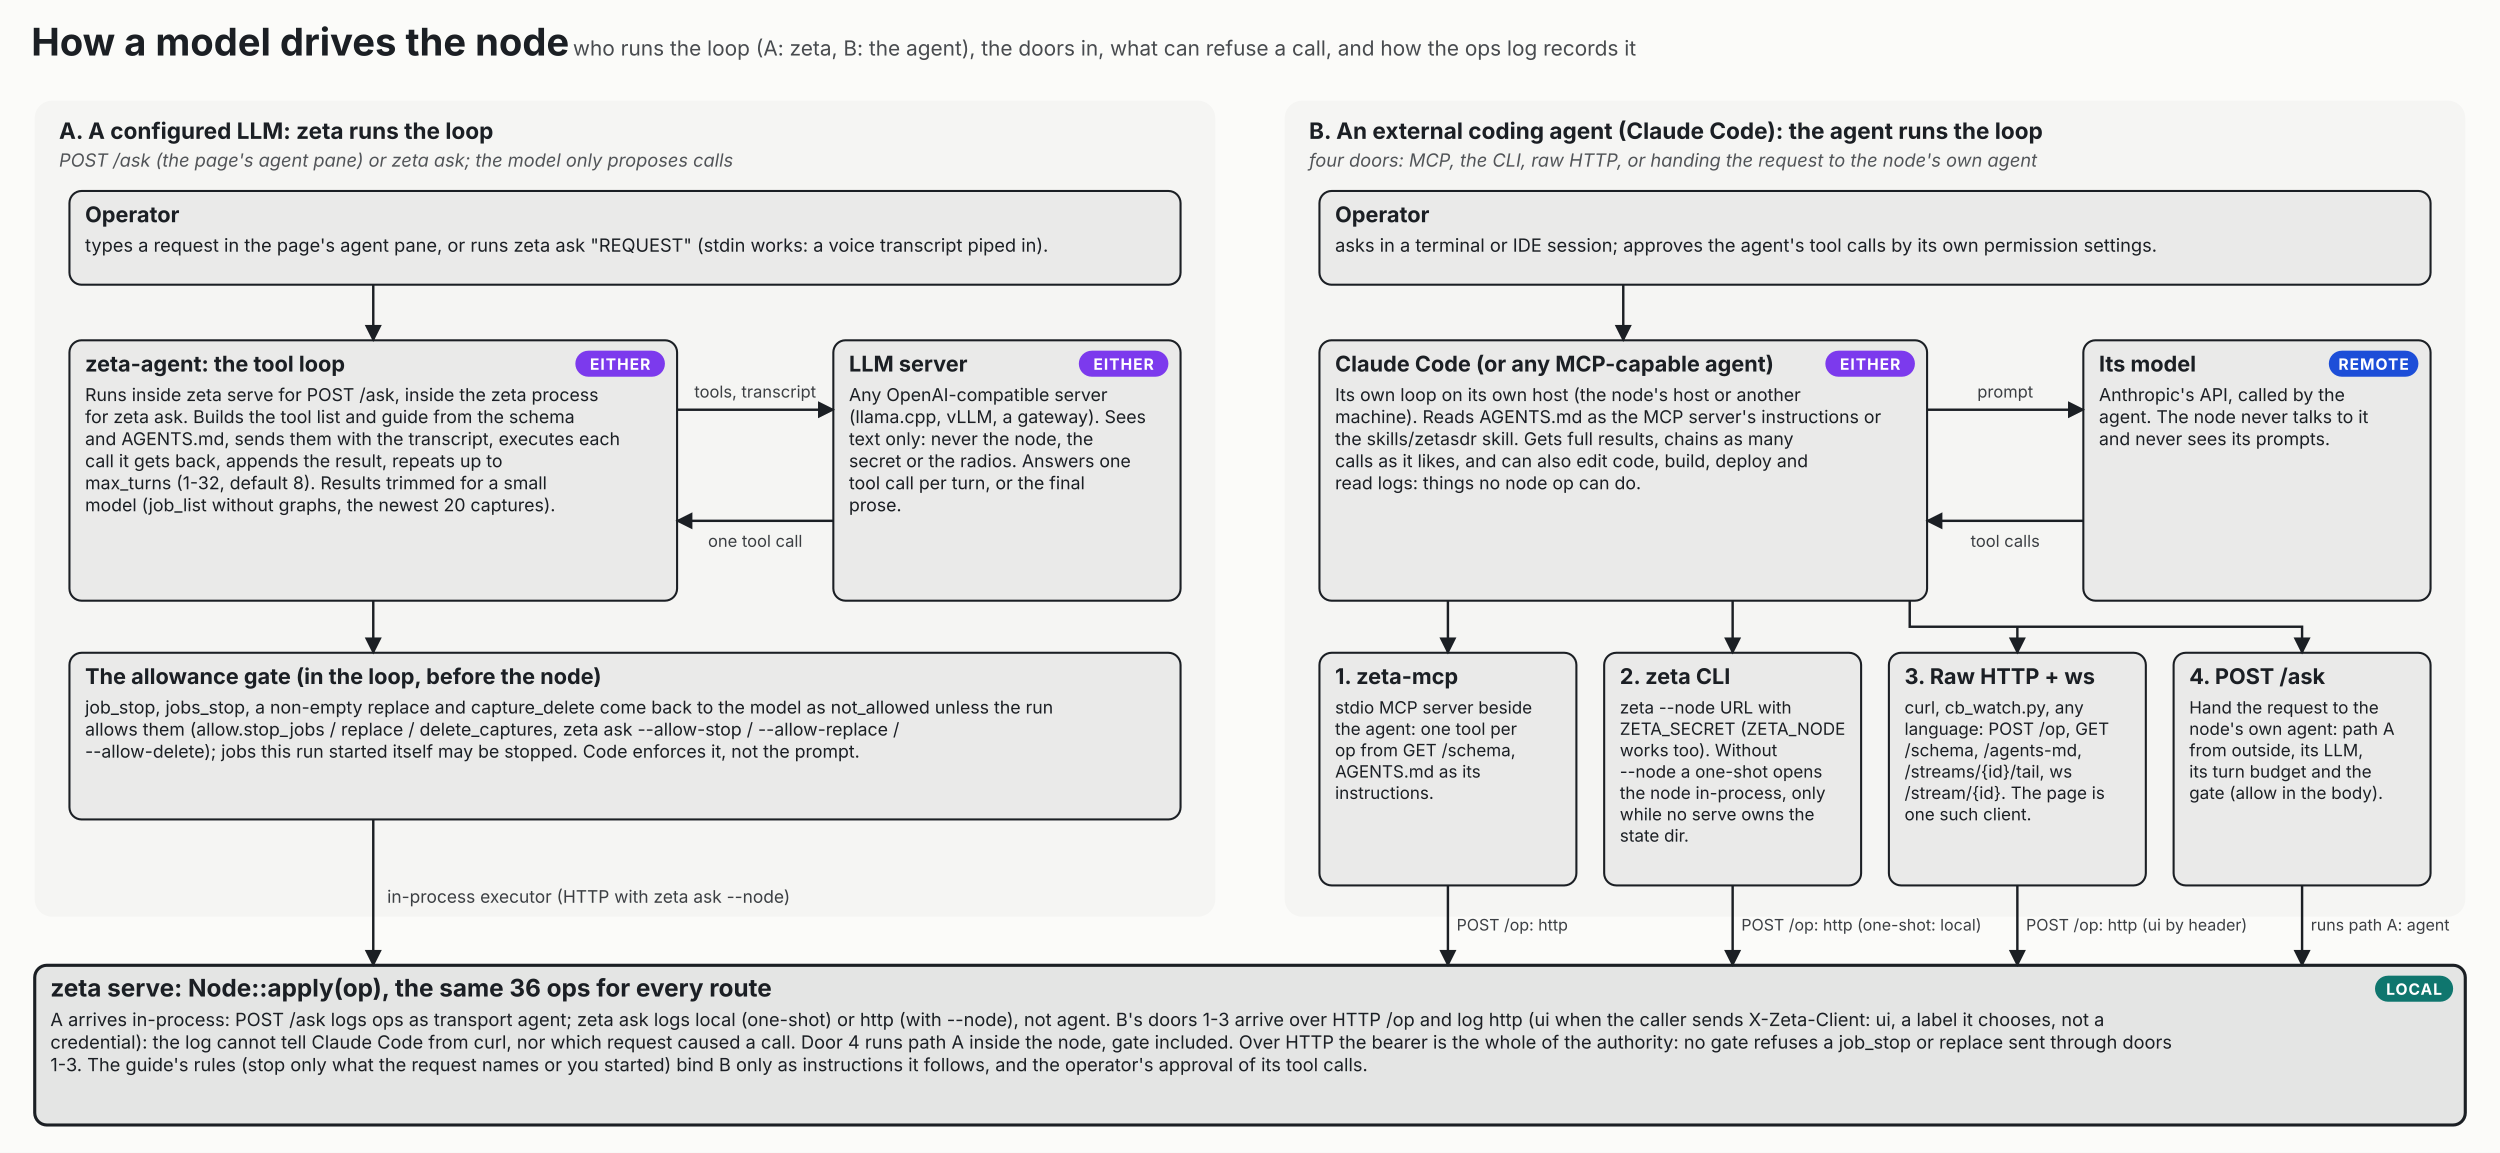
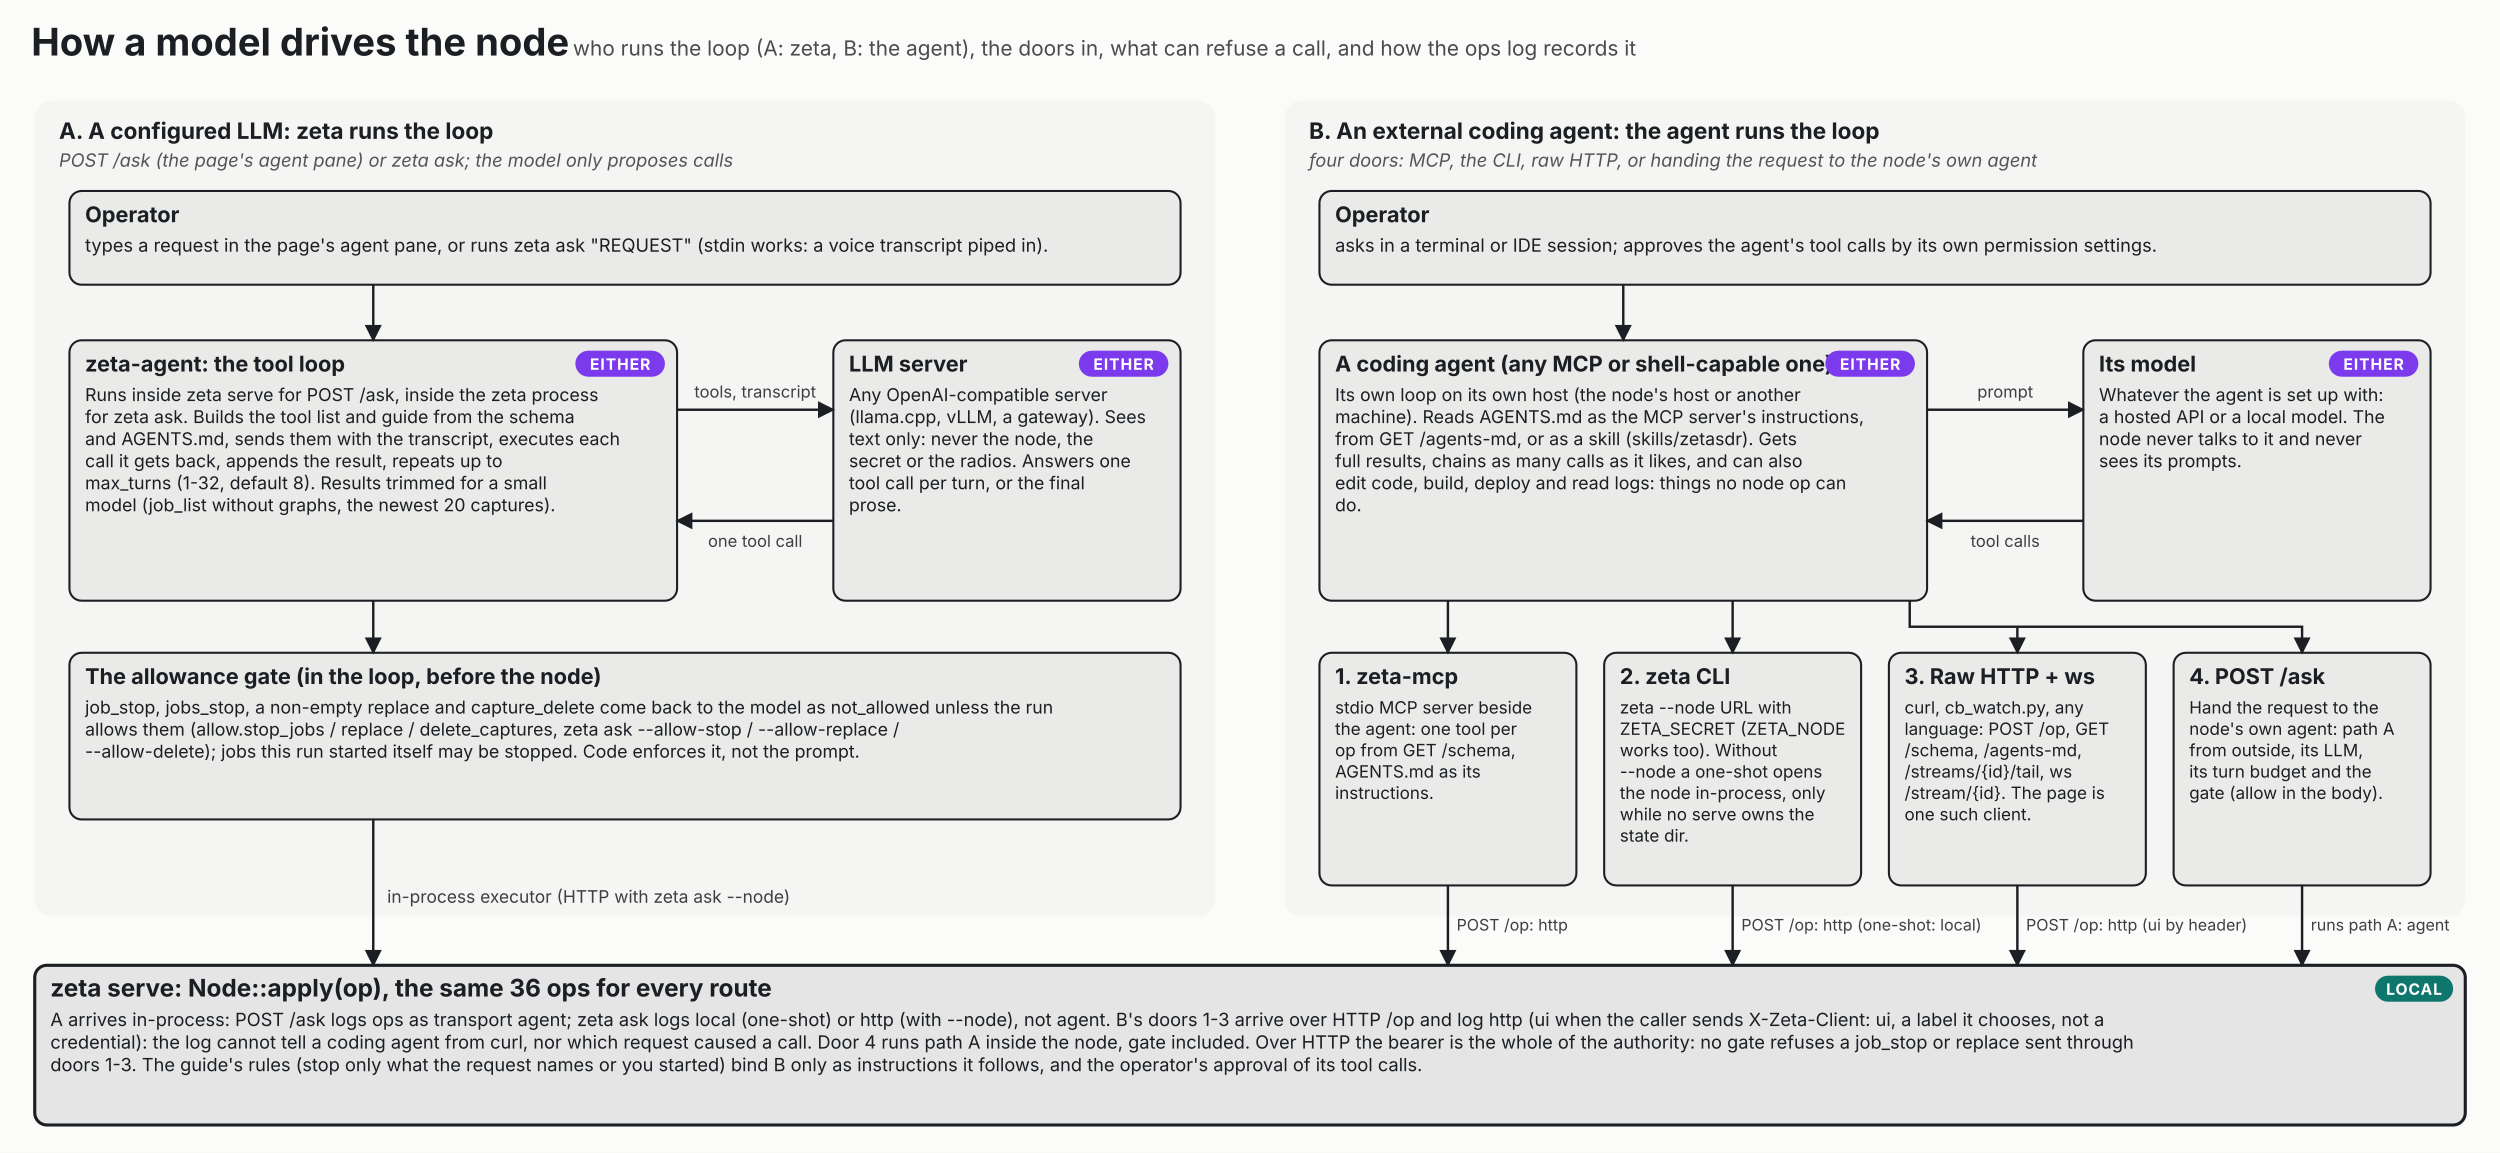
<svg xmlns="http://www.w3.org/2000/svg" viewBox="0 0 1440 664" width="1440" height="664" role="img" aria-label="How a model drives the node: a configured LLM proposes calls that zeta-agent executes behind an allowance gate; an external coding agent runs its own loop and reaches the node through zeta-mcp, the CLI or raw HTTP with no gate, or hands the request to the node's own agent through POST /ask." font-family="Inter, 'Segoe UI', Helvetica, Arial, sans-serif" fill="currentColor" style="color:#1b1f24">
  <defs>
    <marker id="arrow" viewBox="0 0 10 10" refX="9" refY="5" markerWidth="7" markerHeight="7" orient="auto-start-reverse">
      <path d="M 0 0 L 10 5 L 0 10 z" fill="currentColor" />
    </marker>
    <marker id="arrow-start" viewBox="0 0 10 10" refX="1" refY="5" markerWidth="7" markerHeight="7" orient="auto-start-reverse">
      <path d="M 10 0 L 0 5 L 10 10 z" fill="currentColor" />
    </marker>
  </defs>
  <rect x="0" y="0" width="1440" height="664" fill="#fbfbf9" />
  <text x="18" y="32" font-size="22" text-anchor="start" opacity="1" font-weight="700">How a model drives the node</text>
  <text x="330" y="32" font-size="12" text-anchor="start" opacity="0.8">who runs the loop (A: zeta, B: the agent), the doors in, what can refuse a call, and how the ops log records it</text>
  <rect x="20" y="58" width="680" height="470" rx="10" fill="currentColor" fill-opacity="0.025" />
  <text x="34" y="80" font-size="13" text-anchor="start" opacity="1" font-weight="700">A. A configured LLM: zeta runs the loop</text>
  <text x="34" y="96" font-size="10.5" text-anchor="start" opacity="0.75" font-style="italic">POST /ask (the page's agent pane) or zeta ask; the model only proposes calls</text>
  <rect x="740" y="58" width="680" height="470" rx="10" fill="currentColor" fill-opacity="0.025" />
-   <text x="754" y="80" font-size="13" text-anchor="start" opacity="1" font-weight="700">B. An external coding agent (Claude Code): the agent runs the loop</text>
+   <text x="754" y="80" font-size="13" text-anchor="start" opacity="1" font-weight="700">B. An external coding agent: the agent runs the loop</text>
  <text x="754" y="96" font-size="10.5" text-anchor="start" opacity="0.75" font-style="italic">four doors: MCP, the CLI, raw HTTP, or handing the request to the node's own agent</text>
  <rect x="40" y="110" width="640" height="54" rx="7" fill="currentColor" fill-opacity="0.05" stroke="currentColor" stroke-width="1.2" />
  <text x="49" y="128" font-size="12.5" font-weight="700">Operator</text>
  <text x="49" y="145" font-size="10.5">
    <tspan x="49" dy="0">types a request in the page's agent pane, or runs zeta ask "REQUEST" (stdin works: a voice transcript piped in).</tspan>
  </text>
  <rect x="40" y="196" width="350" height="150" rx="7" fill="currentColor" fill-opacity="0.05" stroke="currentColor" stroke-width="1.2" />
  <text x="49" y="214" font-size="12.5" font-weight="700">zeta-agent: the tool loop</text>
  <rect x="331.4" y="202" width="51.6" height="15" rx="7.5" fill="#7c3aed" />
  <text x="357.2" y="213" font-size="9" font-weight="700" letter-spacing="0.06em" text-anchor="middle" fill="#ffffff">EITHER</text>
  <text x="49" y="231" font-size="10.2">
    <tspan x="49" dy="0">Runs inside zeta serve for POST /ask, inside the zeta process</tspan>
    <tspan x="49" dy="12.7">for zeta ask. Builds the tool list and guide from the schema</tspan>
    <tspan x="49" dy="12.7">and AGENTS.md, sends them with the transcript, executes each</tspan>
    <tspan x="49" dy="12.7">call it gets back, appends the result, repeats up to</tspan>
    <tspan x="49" dy="12.7">max_turns (1-32, default 8). Results trimmed for a small</tspan>
    <tspan x="49" dy="12.7">model (job_list without graphs, the newest 20 captures).</tspan>
  </text>
  <rect x="480" y="196" width="200" height="150" rx="7" fill="currentColor" fill-opacity="0.05" stroke="currentColor" stroke-width="1.2" />
  <text x="489" y="214" font-size="12.5" font-weight="700">LLM server</text>
  <rect x="621.4" y="202" width="51.6" height="15" rx="7.5" fill="#7c3aed" />
  <text x="647.2" y="213" font-size="9" font-weight="700" letter-spacing="0.06em" text-anchor="middle" fill="#ffffff">EITHER</text>
  <text x="489" y="231" font-size="10.2">
    <tspan x="489" dy="0">Any OpenAI-compatible server</tspan>
    <tspan x="489" dy="12.7">(llama.cpp, vLLM, a gateway). Sees</tspan>
    <tspan x="489" dy="12.7">text only: never the node, the</tspan>
    <tspan x="489" dy="12.7">secret or the radios. Answers one</tspan>
    <tspan x="489" dy="12.7">tool call per turn, or the final</tspan>
    <tspan x="489" dy="12.7">prose.</tspan>
  </text>
  <path d="M 390 236 L 480 236" fill="none" stroke="currentColor" stroke-width="1.4" marker-end="url(#arrow)" />
  <text x="435" y="229" font-size="9.5" text-anchor="middle" opacity="0.85">tools, transcript</text>
  <path d="M 480 300 L 390 300" fill="none" stroke="currentColor" stroke-width="1.4" marker-end="url(#arrow)" />
  <text x="435" y="315" font-size="9.5" text-anchor="middle" opacity="0.85">one tool call</text>
  <path d="M 215 164 L 215 196" fill="none" stroke="currentColor" stroke-width="1.4" marker-end="url(#arrow)" />
  <rect x="40" y="376" width="640" height="96" rx="7" fill="currentColor" fill-opacity="0.05" stroke="currentColor" stroke-width="1.2" />
  <text x="49" y="394" font-size="12.5" font-weight="700">The allowance gate (in the loop, before the node)</text>
  <text x="49" y="411" font-size="10.2">
    <tspan x="49" dy="0">job_stop, jobs_stop, a non-empty replace and capture_delete come back to the model as not_allowed unless the run</tspan>
    <tspan x="49" dy="12.7">allows them (allow.stop_jobs / replace / delete_captures, zeta ask --allow-stop / --allow-replace /</tspan>
    <tspan x="49" dy="12.7">--allow-delete); jobs this run started itself may be stopped. Code enforces it, not the prompt.</tspan>
  </text>
  <path d="M 215 346 L 215 376" fill="none" stroke="currentColor" stroke-width="1.4" marker-end="url(#arrow)" />
  <rect x="760" y="110" width="640" height="54" rx="7" fill="currentColor" fill-opacity="0.05" stroke="currentColor" stroke-width="1.2" />
  <text x="769" y="128" font-size="12.5" font-weight="700">Operator</text>
  <text x="769" y="145" font-size="10.5">
    <tspan x="769" dy="0">asks in a terminal or IDE session; approves the agent's tool calls by its own permission settings.</tspan>
  </text>
  <rect x="760" y="196" width="350" height="150" rx="7" fill="currentColor" fill-opacity="0.05" stroke="currentColor" stroke-width="1.2" />
-   <text x="769" y="214" font-size="12.5" font-weight="700">Claude Code (or any MCP-capable agent)</text>
+   <text x="769" y="214" font-size="12.5" font-weight="700">A coding agent (any MCP or shell-capable one)</text>
  <rect x="1051.4" y="202" width="51.6" height="15" rx="7.5" fill="#7c3aed" />
  <text x="1077.2" y="213" font-size="9" font-weight="700" letter-spacing="0.06em" text-anchor="middle" fill="#ffffff">EITHER</text>
  <text x="769" y="231" font-size="10.2">
    <tspan x="769" dy="0">Its own loop on its own host (the node's host or another</tspan>
-     <tspan x="769" dy="12.7">machine). Reads AGENTS.md as the MCP server's instructions or</tspan>
-     <tspan x="769" dy="12.7">the skills/zetasdr skill. Gets full results, chains as many</tspan>
-     <tspan x="769" dy="12.7">calls as it likes, and can also edit code, build, deploy and</tspan>
-     <tspan x="769" dy="12.7">read logs: things no node op can do.</tspan>
+     <tspan x="769" dy="12.7">machine). Reads AGENTS.md as the MCP server's instructions,</tspan>
+     <tspan x="769" dy="12.7">from GET /agents-md, or as a skill (skills/zetasdr). Gets</tspan>
+     <tspan x="769" dy="12.7">full results, chains as many calls as it likes, and can also</tspan>
+     <tspan x="769" dy="12.7">edit code, build, deploy and read logs: things no node op can</tspan>
+     <tspan x="769" dy="12.7">do.</tspan>
  </text>
  <rect x="1200" y="196" width="200" height="150" rx="7" fill="currentColor" fill-opacity="0.05" stroke="currentColor" stroke-width="1.2" />
  <text x="1209" y="214" font-size="12.5" font-weight="700">Its model</text>
-   <rect x="1341.4" y="202" width="51.6" height="15" rx="7.5" fill="#1d4ed8" />
-   <text x="1367.2" y="213" font-size="9" font-weight="700" letter-spacing="0.06em" text-anchor="middle" fill="#ffffff">REMOTE</text>
+   <rect x="1341.4" y="202" width="51.6" height="15" rx="7.5" fill="#7c3aed" />
+   <text x="1367.2" y="213" font-size="9" font-weight="700" letter-spacing="0.06em" text-anchor="middle" fill="#ffffff">EITHER</text>
  <text x="1209" y="231" font-size="10.2">
-     <tspan x="1209" dy="0">Anthropic's API, called by the</tspan>
-     <tspan x="1209" dy="12.7">agent. The node never talks to it</tspan>
-     <tspan x="1209" dy="12.7">and never sees its prompts.</tspan>
+     <tspan x="1209" dy="0">Whatever the agent is set up with:</tspan>
+     <tspan x="1209" dy="12.7">a hosted API or a local model. The</tspan>
+     <tspan x="1209" dy="12.7">node never talks to it and never</tspan>
+     <tspan x="1209" dy="12.7">sees its prompts.</tspan>
  </text>
  <path d="M 1110 236 L 1200 236" fill="none" stroke="currentColor" stroke-width="1.4" marker-end="url(#arrow)" />
  <text x="1155" y="229" font-size="9.5" text-anchor="middle" opacity="0.85">prompt</text>
  <path d="M 1200 300 L 1110 300" fill="none" stroke="currentColor" stroke-width="1.4" marker-end="url(#arrow)" />
  <text x="1155" y="315" font-size="9.5" text-anchor="middle" opacity="0.85">tool calls</text>
  <path d="M 935 164 L 935 196" fill="none" stroke="currentColor" stroke-width="1.4" marker-end="url(#arrow)" />
  <rect x="760" y="376" width="148" height="134" rx="7" fill="currentColor" fill-opacity="0.05" stroke="currentColor" stroke-width="1.2" />
  <text x="769" y="394" font-size="12.5" font-weight="700">1. zeta-mcp</text>
  <text x="769" y="411" font-size="9.8">
    <tspan x="769" dy="0">stdio MCP server beside</tspan>
    <tspan x="769" dy="12.3">the agent: one tool per</tspan>
    <tspan x="769" dy="12.3">op from GET /schema,</tspan>
    <tspan x="769" dy="12.3">AGENTS.md as its</tspan>
    <tspan x="769" dy="12.3">instructions.</tspan>
  </text>
  <rect x="924" y="376" width="148" height="134" rx="7" fill="currentColor" fill-opacity="0.05" stroke="currentColor" stroke-width="1.2" />
  <text x="933" y="394" font-size="12.5" font-weight="700">2. zeta CLI</text>
  <text x="933" y="411" font-size="9.8">
    <tspan x="933" dy="0">zeta --node URL with</tspan>
    <tspan x="933" dy="12.3">ZETA_SECRET (ZETA_NODE</tspan>
    <tspan x="933" dy="12.3">works too). Without</tspan>
    <tspan x="933" dy="12.3">--node a one-shot opens</tspan>
    <tspan x="933" dy="12.3">the node in-process, only</tspan>
    <tspan x="933" dy="12.3">while no serve owns the</tspan>
    <tspan x="933" dy="12.3">state dir.</tspan>
  </text>
  <rect x="1088" y="376" width="148" height="134" rx="7" fill="currentColor" fill-opacity="0.05" stroke="currentColor" stroke-width="1.2" />
  <text x="1097" y="394" font-size="12.5" font-weight="700">3. Raw HTTP + ws</text>
  <text x="1097" y="411" font-size="9.8">
    <tspan x="1097" dy="0">curl, cb_watch.py, any</tspan>
    <tspan x="1097" dy="12.3">language: POST /op, GET</tspan>
    <tspan x="1097" dy="12.3">/schema, /agents-md,</tspan>
    <tspan x="1097" dy="12.3">/streams/{id}/tail, ws</tspan>
    <tspan x="1097" dy="12.3">/stream/{id}. The page is</tspan>
    <tspan x="1097" dy="12.3">one such client.</tspan>
  </text>
  <rect x="1252" y="376" width="148" height="134" rx="7" fill="currentColor" fill-opacity="0.05" stroke="currentColor" stroke-width="1.2" />
  <text x="1261" y="394" font-size="12.5" font-weight="700">4. POST /ask</text>
  <text x="1261" y="411" font-size="9.8">
    <tspan x="1261" dy="0">Hand the request to the</tspan>
    <tspan x="1261" dy="12.3">node's own agent: path A</tspan>
    <tspan x="1261" dy="12.3">from outside, its LLM,</tspan>
    <tspan x="1261" dy="12.3">its turn budget and the</tspan>
    <tspan x="1261" dy="12.3">gate (allow in the body).</tspan>
  </text>
  <path d="M 834 346 L 834 376" fill="none" stroke="currentColor" stroke-width="1.4" marker-end="url(#arrow)" />
  <path d="M 998 346 L 998 376" fill="none" stroke="currentColor" stroke-width="1.4" marker-end="url(#arrow)" />
  <path d="M 1100 346 L 1100 361 L 1326 361 L 1326 376" fill="none" stroke="currentColor" stroke-width="1.4" marker-end="url(#arrow)" />
  <path d="M 1162 361 L 1162 376" fill="none" stroke="currentColor" stroke-width="1.4" marker-end="url(#arrow)" />
  <rect x="20" y="556" width="1400" height="92" rx="7" fill="currentColor" fill-opacity="0.1" stroke="currentColor" stroke-width="1.8" />
  <text x="29" y="574" font-size="14" font-weight="700">zeta serve: Node::apply(op), the same 36 ops for every route</text>
  <rect x="1368.0" y="562" width="45.0" height="15" rx="7.5" fill="#0f766e" />
  <text x="1390.5" y="573" font-size="9" font-weight="700" letter-spacing="0.06em" text-anchor="middle" fill="#ffffff">LOCAL</text>
  <text x="29" y="591" font-size="10.5">
    <tspan x="29" dy="0">A arrives in-process: POST /ask logs ops as transport agent; zeta ask logs local (one-shot) or http (with --node), not agent. B's doors 1-3 arrive over HTTP /op and log http (ui when the caller sends X-Zeta-Client: ui, a label it chooses, not a</tspan>
-     <tspan x="29" dy="13.0">credential): the log cannot tell Claude Code from curl, nor which request caused a call. Door 4 runs path A inside the node, gate included. Over HTTP the bearer is the whole of the authority: no gate refuses a job_stop or replace sent through doors</tspan>
-     <tspan x="29" dy="13.0">1-3. The guide's rules (stop only what the request names or you started) bind B only as instructions it follows, and the operator's approval of its tool calls.</tspan>
+     <tspan x="29" dy="13.0">credential): the log cannot tell a coding agent from curl, nor which request caused a call. Door 4 runs path A inside the node, gate included. Over HTTP the bearer is the whole of the authority: no gate refuses a job_stop or replace sent through</tspan>
+     <tspan x="29" dy="13.0">doors 1-3. The guide's rules (stop only what the request names or you started) bind B only as instructions it follows, and the operator's approval of its tool calls.</tspan>
  </text>
  <path d="M 215 472 L 215 556" fill="none" stroke="currentColor" stroke-width="1.4" marker-end="url(#arrow)" />
  <text x="223" y="520" font-size="10" text-anchor="start" opacity="0.85">in-process executor (HTTP with zeta ask --node)</text>
  <path d="M 834.0 510 L 834.0 556" fill="none" stroke="currentColor" stroke-width="1.4" marker-end="url(#arrow)" />
  <text x="839.0" y="536" font-size="9.2" text-anchor="start" opacity="0.85">POST /op: http</text>
  <path d="M 998.0 510 L 998.0 556" fill="none" stroke="currentColor" stroke-width="1.4" marker-end="url(#arrow)" />
  <text x="1003.0" y="536" font-size="9.2" text-anchor="start" opacity="0.85">POST /op: http (one-shot: local)</text>
  <path d="M 1162.0 510 L 1162.0 556" fill="none" stroke="currentColor" stroke-width="1.4" marker-end="url(#arrow)" />
  <text x="1167.0" y="536" font-size="9.2" text-anchor="start" opacity="0.85">POST /op: http (ui by header)</text>
  <path d="M 1326.0 510 L 1326.0 556" fill="none" stroke="currentColor" stroke-width="1.4" marker-end="url(#arrow)" />
  <text x="1331.0" y="536" font-size="9.2" text-anchor="start" opacity="0.85">runs path A: agent</text>
</svg>
